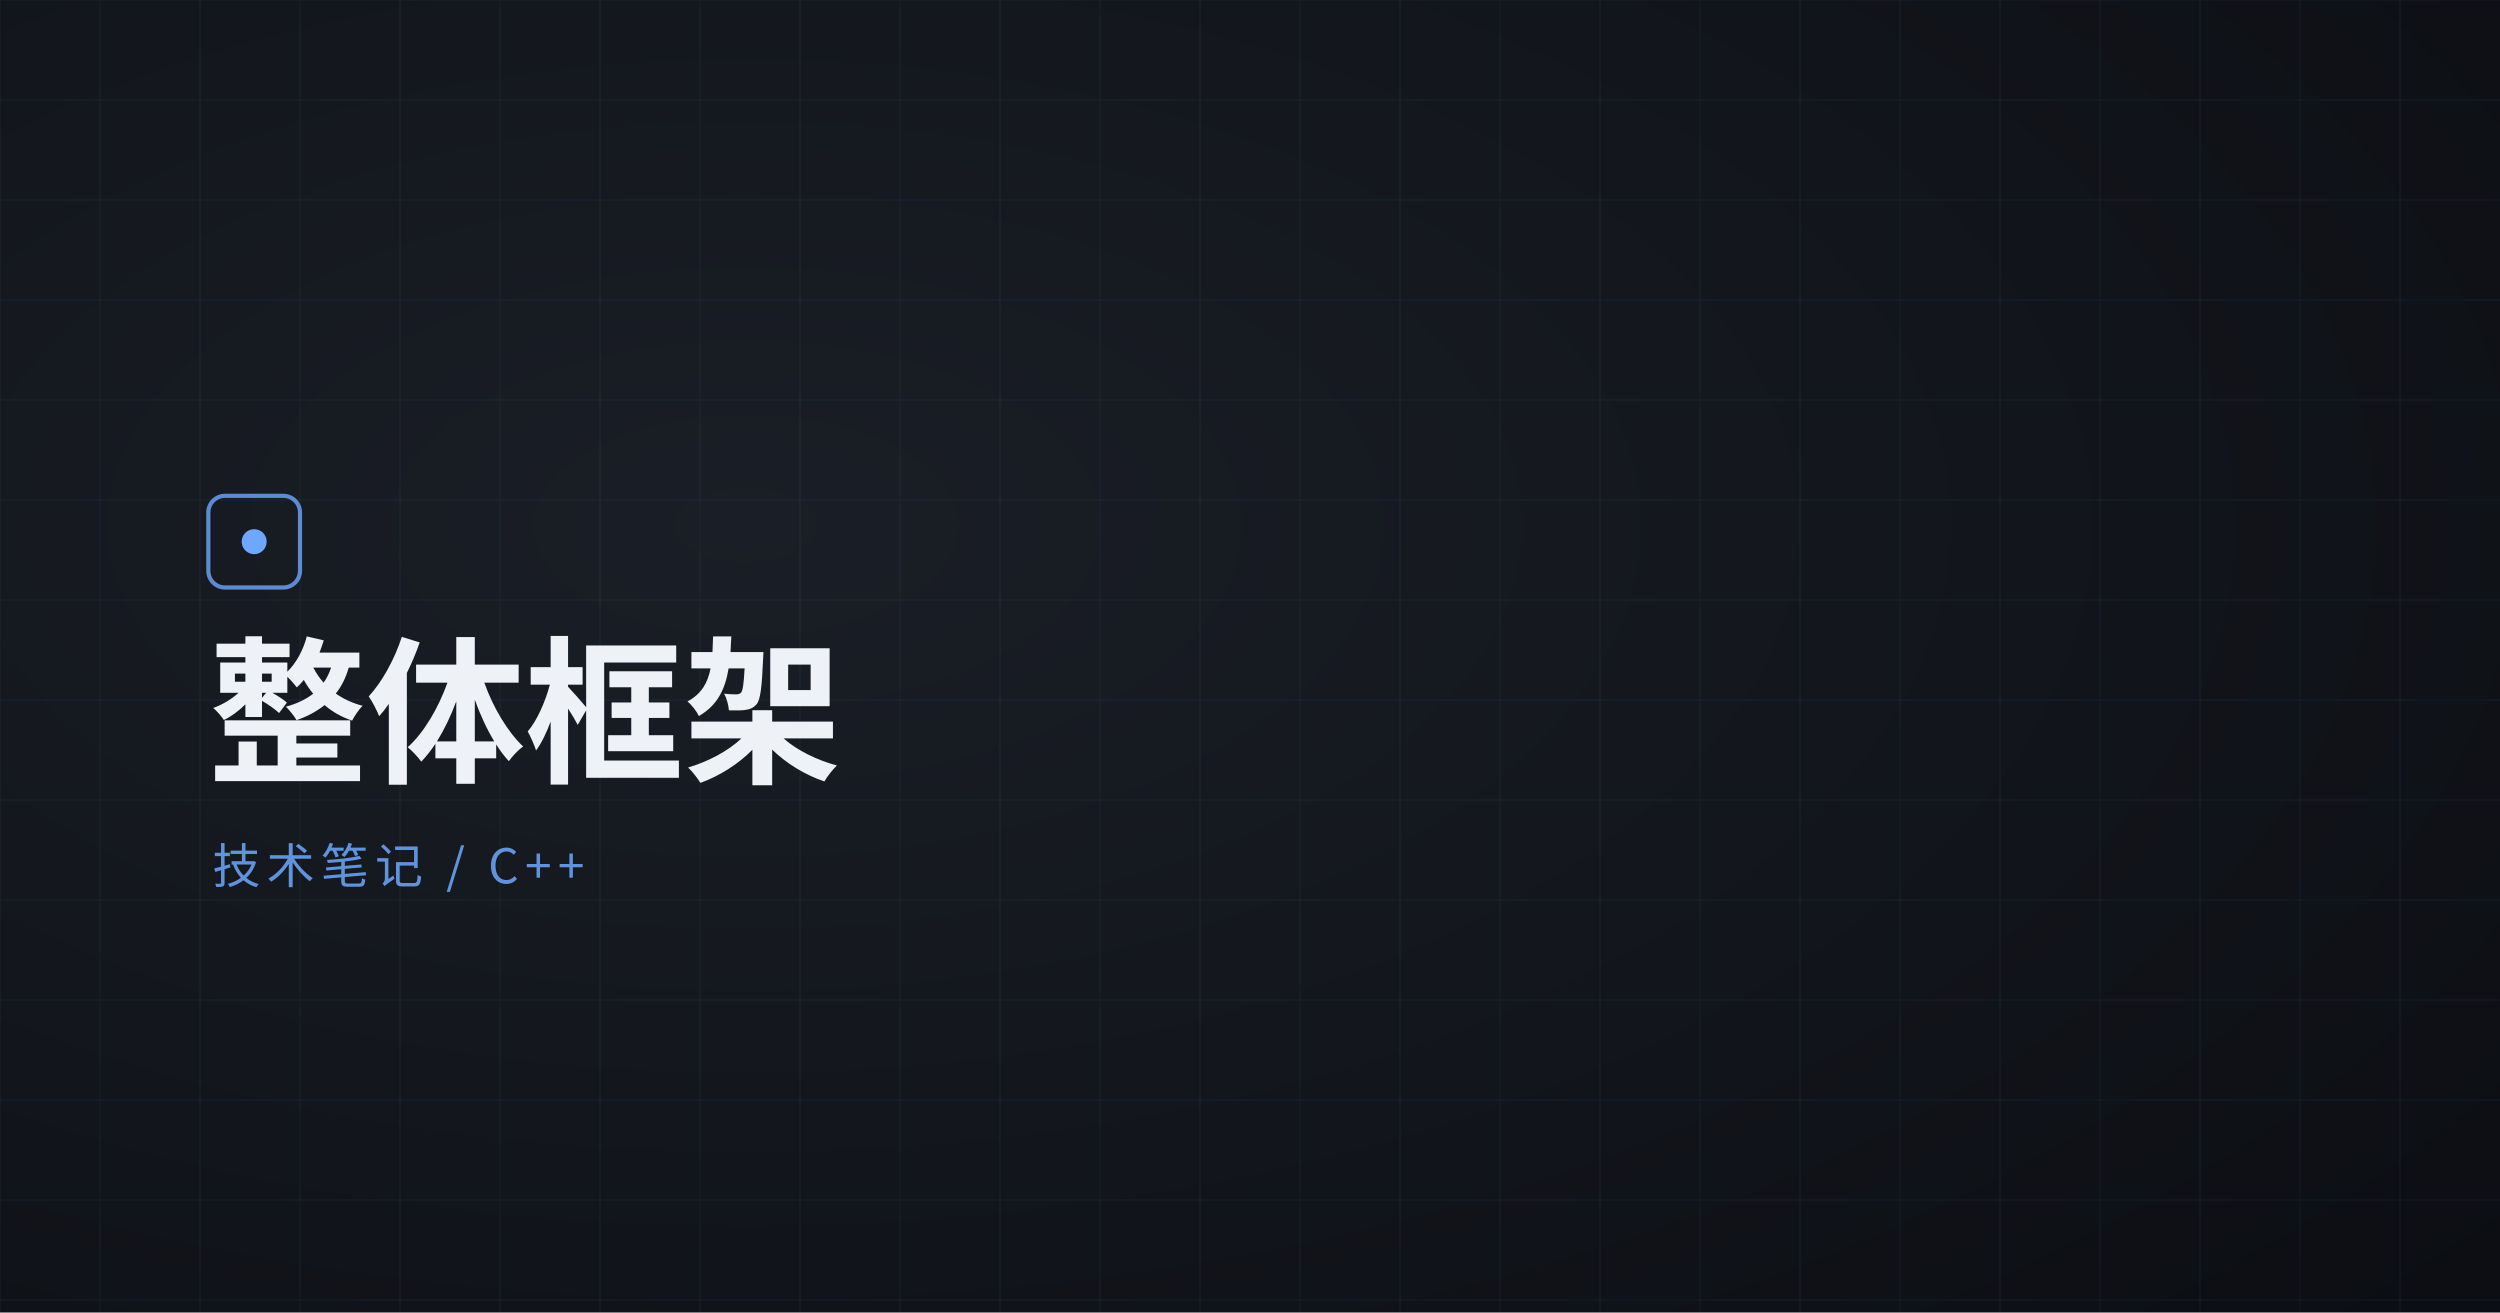
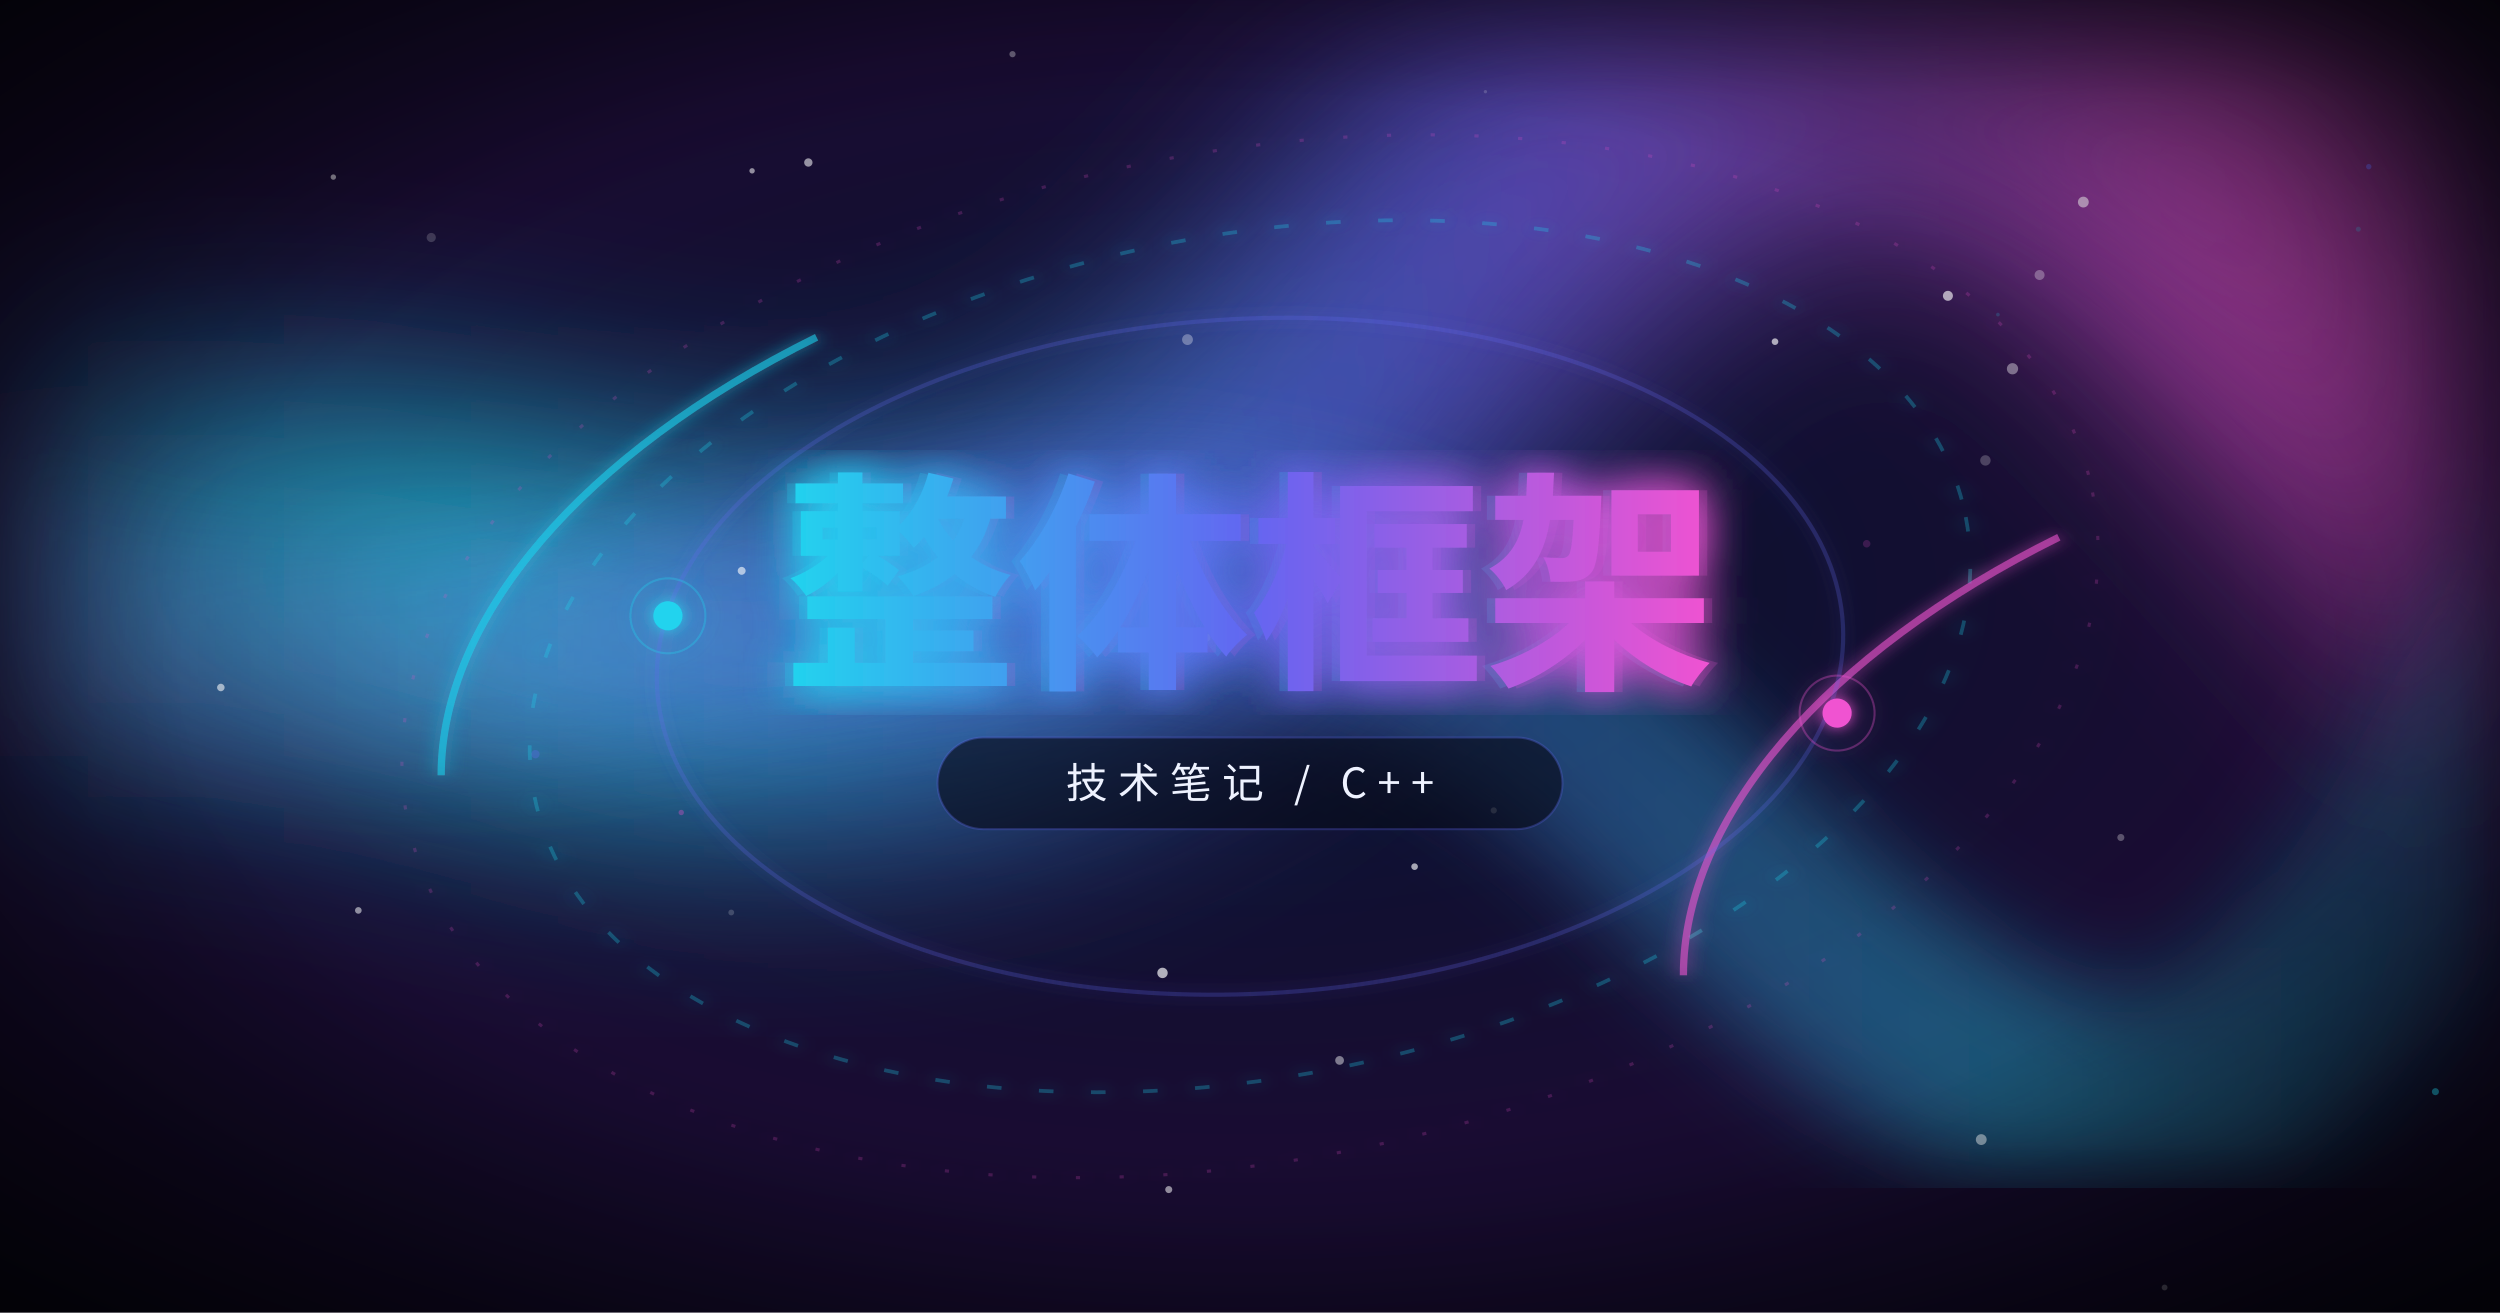
<svg xmlns="http://www.w3.org/2000/svg" width="1200" height="630" viewBox="0 0 1200 630">
  <defs>
-     <radialGradient id="bg" cx="0.3" cy="0.4" r="0.9">
-       <stop offset="0" stop-color="#1a1e26" />
-       <stop offset="1" stop-color="#0c0e13" />
+     <radialGradient id="bg" cx="50%" cy="45%" r="82%">
+       <stop stop-color="#07142f" />
+       <stop offset=".52" stop-color="#190c32" />
+       <stop offset="1" stop-color="#02030a" />
+     </radialGradient>
+     <linearGradient id="auroraA" x1="0" y1="0" x2="1" y2="0">
+       <stop stop-color="#22d3ee" stop-opacity="0" />
+       <stop offset=".25" stop-color="#22d3ee" stop-opacity=".82" />
+       <stop offset=".56" stop-color="#6366f1" stop-opacity=".70" />
+       <stop offset=".82" stop-color="#f052d1" stop-opacity=".72" />
+       <stop offset="1" stop-color="#f052d1" stop-opacity="0" />
+     </linearGradient>
+     <linearGradient id="auroraB" x1="0" y1="0" x2="1" y2="0">
+       <stop stop-color="#f052d1" stop-opacity="0" />
+       <stop offset=".42" stop-color="#6366f1" stop-opacity=".56" />
+       <stop offset=".75" stop-color="#22d3ee" stop-opacity=".58" />
+       <stop offset="1" stop-color="#22d3ee" stop-opacity="0" />
+     </linearGradient>
+     <linearGradient id="titleGradient" x1="0" y1="0" x2="1" y2="0">
+       <stop stop-color="#22d3ee" />
+       <stop offset=".5" stop-color="#6366f1" />
+       <stop offset="1" stop-color="#f052d1" />
+     </linearGradient>
+     <linearGradient id="prismGradient" x1="0" y1="0" x2="1" y2="1">
+       <stop stop-color="#22d3ee" stop-opacity=".48" />
+       <stop offset=".5" stop-color="#6366f1" stop-opacity=".10" />
+       <stop offset="1" stop-color="#f052d1" stop-opacity=".44" />
+     </linearGradient>
+     <linearGradient id="glassGradient" x1="0" y1="0" x2="1" y2="1">
+       <stop stop-color="#fff" stop-opacity=".13" />
+       <stop offset=".48" stop-color="#fff" stop-opacity=".035" />
+       <stop offset="1" stop-color="#6366f1" stop-opacity=".12" />
+     </linearGradient>
+     <filter id="blur48">
+       <feGaussianBlur stdDeviation="48" />
+     </filter>
+     <filter id="blur22">
+       <feGaussianBlur stdDeviation="22" />
+     </filter>
+     <filter id="lineGlow">
+       <feGaussianBlur stdDeviation="4" result="b" />
+       <feMerge>
+         <feMergeNode in="b" />
+         <feMergeNode in="SourceGraphic" />
+       </feMerge>
+     </filter>
+     <filter id="softGlow">
+       <feGaussianBlur stdDeviation="3" result="b" />
+       <feMerge>
+         <feMergeNode in="b" />
+         <feMergeNode in="SourceGraphic" />
+       </feMerge>
+     </filter>
+     <filter id="titleGlow">
+       <feGaussianBlur stdDeviation="11" result="b1" />
+       <feGaussianBlur stdDeviation="3" result="b2" />
+       <feMerge>
+         <feMergeNode in="b1" />
+         <feMergeNode in="b2" />
+         <feMergeNode in="SourceGraphic" />
+       </feMerge>
+     </filter>
+     <radialGradient id="vignette" cx="50%" cy="50%" r="73%">
+       <stop offset=".58" stop-color="#000" stop-opacity="0" />
+       <stop offset="1" stop-color="#000" stop-opacity=".70" />
    </radialGradient>
  </defs>
  <rect width="1200" height="630" fill="url(#bg)" />
-   <line x1="0" y1="0" x2="0" y2="630" stroke="#6ea8fe" stroke-width="1" opacity="0.04" />
-   <line x1="48" y1="0" x2="48" y2="630" stroke="#6ea8fe" stroke-width="1" opacity="0.04" />
-   <line x1="96" y1="0" x2="96" y2="630" stroke="#6ea8fe" stroke-width="1" opacity="0.04" />
-   <line x1="144" y1="0" x2="144" y2="630" stroke="#6ea8fe" stroke-width="1" opacity="0.04" />
-   <line x1="192" y1="0" x2="192" y2="630" stroke="#6ea8fe" stroke-width="1" opacity="0.04" />
-   <line x1="240" y1="0" x2="240" y2="630" stroke="#6ea8fe" stroke-width="1" opacity="0.04" />
-   <line x1="288" y1="0" x2="288" y2="630" stroke="#6ea8fe" stroke-width="1" opacity="0.04" />
-   <line x1="336" y1="0" x2="336" y2="630" stroke="#6ea8fe" stroke-width="1" opacity="0.04" />
-   <line x1="384" y1="0" x2="384" y2="630" stroke="#6ea8fe" stroke-width="1" opacity="0.04" />
-   <line x1="432" y1="0" x2="432" y2="630" stroke="#6ea8fe" stroke-width="1" opacity="0.04" />
-   <line x1="480" y1="0" x2="480" y2="630" stroke="#6ea8fe" stroke-width="1" opacity="0.04" />
-   <line x1="528" y1="0" x2="528" y2="630" stroke="#6ea8fe" stroke-width="1" opacity="0.04" />
-   <line x1="576" y1="0" x2="576" y2="630" stroke="#6ea8fe" stroke-width="1" opacity="0.04" />
-   <line x1="624" y1="0" x2="624" y2="630" stroke="#6ea8fe" stroke-width="1" opacity="0.04" />
-   <line x1="672" y1="0" x2="672" y2="630" stroke="#6ea8fe" stroke-width="1" opacity="0.04" />
-   <line x1="720" y1="0" x2="720" y2="630" stroke="#6ea8fe" stroke-width="1" opacity="0.04" />
-   <line x1="768" y1="0" x2="768" y2="630" stroke="#6ea8fe" stroke-width="1" opacity="0.04" />
-   <line x1="816" y1="0" x2="816" y2="630" stroke="#6ea8fe" stroke-width="1" opacity="0.04" />
-   <line x1="864" y1="0" x2="864" y2="630" stroke="#6ea8fe" stroke-width="1" opacity="0.04" />
-   <line x1="912" y1="0" x2="912" y2="630" stroke="#6ea8fe" stroke-width="1" opacity="0.04" />
-   <line x1="960" y1="0" x2="960" y2="630" stroke="#6ea8fe" stroke-width="1" opacity="0.04" />
-   <line x1="1008" y1="0" x2="1008" y2="630" stroke="#6ea8fe" stroke-width="1" opacity="0.04" />
-   <line x1="1056" y1="0" x2="1056" y2="630" stroke="#6ea8fe" stroke-width="1" opacity="0.04" />
-   <line x1="1104" y1="0" x2="1104" y2="630" stroke="#6ea8fe" stroke-width="1" opacity="0.04" />
-   <line x1="1152" y1="0" x2="1152" y2="630" stroke="#6ea8fe" stroke-width="1" opacity="0.04" />
-   <line x1="0" y1="0" x2="1200" y2="0" stroke="#6ea8fe" stroke-width="1" opacity="0.04" />
-   <line x1="0" y1="48" x2="1200" y2="48" stroke="#6ea8fe" stroke-width="1" opacity="0.04" />
-   <line x1="0" y1="96" x2="1200" y2="96" stroke="#6ea8fe" stroke-width="1" opacity="0.04" />
-   <line x1="0" y1="144" x2="1200" y2="144" stroke="#6ea8fe" stroke-width="1" opacity="0.04" />
-   <line x1="0" y1="192" x2="1200" y2="192" stroke="#6ea8fe" stroke-width="1" opacity="0.04" />
-   <line x1="0" y1="240" x2="1200" y2="240" stroke="#6ea8fe" stroke-width="1" opacity="0.04" />
-   <line x1="0" y1="288" x2="1200" y2="288" stroke="#6ea8fe" stroke-width="1" opacity="0.04" />
-   <line x1="0" y1="336" x2="1200" y2="336" stroke="#6ea8fe" stroke-width="1" opacity="0.04" />
-   <line x1="0" y1="384" x2="1200" y2="384" stroke="#6ea8fe" stroke-width="1" opacity="0.04" />
-   <line x1="0" y1="432" x2="1200" y2="432" stroke="#6ea8fe" stroke-width="1" opacity="0.04" />
-   <line x1="0" y1="480" x2="1200" y2="480" stroke="#6ea8fe" stroke-width="1" opacity="0.04" />
-   <line x1="0" y1="528" x2="1200" y2="528" stroke="#6ea8fe" stroke-width="1" opacity="0.04" />
-   <line x1="0" y1="576" x2="1200" y2="576" stroke="#6ea8fe" stroke-width="1" opacity="0.04" />
-   <line x1="0" y1="624" x2="1200" y2="624" stroke="#6ea8fe" stroke-width="1" opacity="0.04" />
-   <rect x="100" y="238" width="44" height="44" rx="8" fill="none" stroke="#6ea8fe" stroke-width="2" opacity="0.8" />
-   <circle cx="122" cy="260" r="6" fill="#6ea8fe" />
-   <text x="100" y="370" font-family="'PingFang SC','Microsoft YaHei','Noto Sans CJK SC',sans-serif" font-size="76" font-weight="700" fill="#eef1f6">整体框架</text>
-   <text x="102" y="424" font-family="'PingFang SC','Microsoft YaHei','Noto Sans CJK SC',sans-serif" font-size="23" fill="#6ea8fe" opacity="0.85" letter-spacing="3">技术笔记 / C++</text>
+   <path d="M-160 401 C100 70 360 520 660 169 S1060 90 1360 453" fill="none" stroke="url(#auroraA)" stroke-width="172" filter="url(#blur48)" opacity=".94" />
+   <path d="M-100 205 C220 500 500 90 800 390 S1110 465 1320 140" fill="none" stroke="url(#auroraB)" stroke-width="105" filter="url(#blur22)" opacity=".64" />
+   <circle cx="1169" cy="524" r="1.7" fill="#22d3ee" opacity="0.56" />
+   <circle cx="951" cy="547" r="2.6" fill="#ffffff" opacity="0.47" />
+   <circle cx="579" cy="306" r="2.0" fill="#ffffff" opacity="0.29" />
+   <circle cx="486" cy="26" r="1.5" fill="#ffffff" opacity="0.35" />
+   <circle cx="1018" cy="402" r="1.7" fill="#ffffff" opacity="0.29" />
+   <circle cx="896" cy="261" r="1.8" fill="#f052d1" opacity="0.19" />
+   <circle cx="160" cy="85" r="1.3" fill="#ffffff" opacity="0.52" />
+   <circle cx="935" cy="142" r="2.4" fill="#ffffff" opacity="0.62" />
+   <circle cx="361" cy="82" r="1.3" fill="#ffffff" opacity="0.53" />
+   <circle cx="356" cy="274" r="1.9" fill="#ffffff" opacity="0.60" />
+   <circle cx="1137" cy="80" r="1.3" fill="#6366f1" opacity="0.52" />
+   <circle cx="561" cy="571" r="1.7" fill="#ffffff" opacity="0.53" />
+   <circle cx="713" cy="44" r="0.8" fill="#ffffff" opacity="0.18" />
+   <circle cx="388" cy="78" r="2.0" fill="#ffffff" opacity="0.55" />
+   <circle cx="679" cy="416" r="1.6" fill="#ffffff" opacity="0.63" />
+   <circle cx="1132" cy="110" r="1.2" fill="#22d3ee" opacity="0.24" />
+   <circle cx="717" cy="389" r="1.5" fill="#ffffff" opacity="0.31" />
+   <circle cx="558" cy="467" r="2.5" fill="#ffffff" opacity="0.67" />
+   <circle cx="953" cy="221" r="2.5" fill="#ffffff" opacity="0.22" />
+   <circle cx="979" cy="132" r="2.4" fill="#ffffff" opacity="0.29" />
+   <circle cx="327" cy="390" r="1.3" fill="#f052d1" opacity="0.34" />
+   <circle cx="106" cy="330" r="1.8" fill="#ffffff" opacity="0.56" />
+   <circle cx="643" cy="509" r="2.1" fill="#ffffff" opacity="0.45" />
+   <circle cx="556" cy="277" r="2.8" fill="#ffffff" opacity="0.60" />
+   <circle cx="966" cy="177" r="2.7" fill="#ffffff" opacity="0.39" />
+   <circle cx="257" cy="362" r="2.0" fill="#6366f1" opacity="0.31" />
+   <circle cx="1039" cy="618" r="1.4" fill="#ffffff" opacity="0.24" />
+   <circle cx="1000" cy="97" r="2.6" fill="#ffffff" opacity="0.55" />
+   <circle cx="570" cy="163" r="2.6" fill="#ffffff" opacity="0.32" />
+   <circle cx="351" cy="438" r="1.4" fill="#ffffff" opacity="0.18" />
+   <circle cx="959" cy="151" r="0.9" fill="#22d3ee" opacity="0.18" />
+   <circle cx="852" cy="164" r="1.6" fill="#ffffff" opacity="0.64" />
+   <circle cx="172" cy="437" r="1.6" fill="#ffffff" opacity="0.52" />
+   <circle cx="207" cy="114" r="2.2" fill="#ffffff" opacity="0.19" />
+   <g transform="translate(600 315) rotate(-11)" fill="none" filter="url(#lineGlow)">
+     <ellipse rx="350" ry="202" stroke="#22d3ee" stroke-opacity=".28" stroke-width="1.8" stroke-dasharray="7 18" />
+     <ellipse rx="412" ry="242" stroke="#f052d1" stroke-opacity=".20" stroke-width="1.5" stroke-dasharray="2 19" />
+     <path d="M-392 -18 A395 218 0 0 1 -175 -190" stroke="#22d3ee" stroke-width="3.5" opacity=".58" />
+     <path d="M175 190 A395 218 0 0 1 392 18" stroke="#f052d1" stroke-width="3.5" opacity=".58" />
+   </g>
+   <g transform="translate(600 315) rotate(-3)" fill="none" filter="url(#lineGlow)">
+     <ellipse rx="285" ry="162" stroke="#6366f1" stroke-width="2" stroke-opacity=".24" />
+     <circle cx="-278" cy="-34" r="7" fill="#22d3ee" stroke="none" />
+     <circle cx="280" cy="42" r="7" fill="#f052d1" stroke="none" />
+     <circle cx="-278" cy="-34" r="18" stroke="#22d3ee" stroke-opacity=".32" />
+     <circle cx="280" cy="42" r="18" stroke="#f052d1" stroke-opacity=".32" />
+   </g>
+   <text x="596" y="322" font-family="'PingFang SC','Microsoft YaHei','Noto Sans CJK SC',sans-serif" font-size="112" font-weight="900" fill="#22d3ee" opacity=".22" text-anchor="middle">整体框架</text>
+   <text x="604" y="322" font-family="'PingFang SC','Microsoft YaHei','Noto Sans CJK SC',sans-serif" font-size="112" font-weight="900" fill="#f052d1" opacity=".20" text-anchor="middle">整体框架</text>
+   <text x="600" y="322" font-family="'PingFang SC','Microsoft YaHei','Noto Sans CJK SC',sans-serif" font-size="112" font-weight="900" fill="url(#titleGradient)" text-anchor="middle" filter="url(#titleGlow)">整体框架</text>
+   <rect x="450" y="354" width="300" height="44" rx="22" fill="#070a18" opacity=".64" stroke="#6366f1" stroke-opacity=".42" />
+   <text x="600" y="383" font-family="'PingFang SC','Microsoft YaHei','Noto Sans CJK SC',sans-serif" font-size="20" fill="#eef2ff" text-anchor="middle" letter-spacing="5">技术笔记 / C++</text>
+   <rect width="1200" height="630" fill="url(#vignette)" pointer-events="none" />
</svg>
